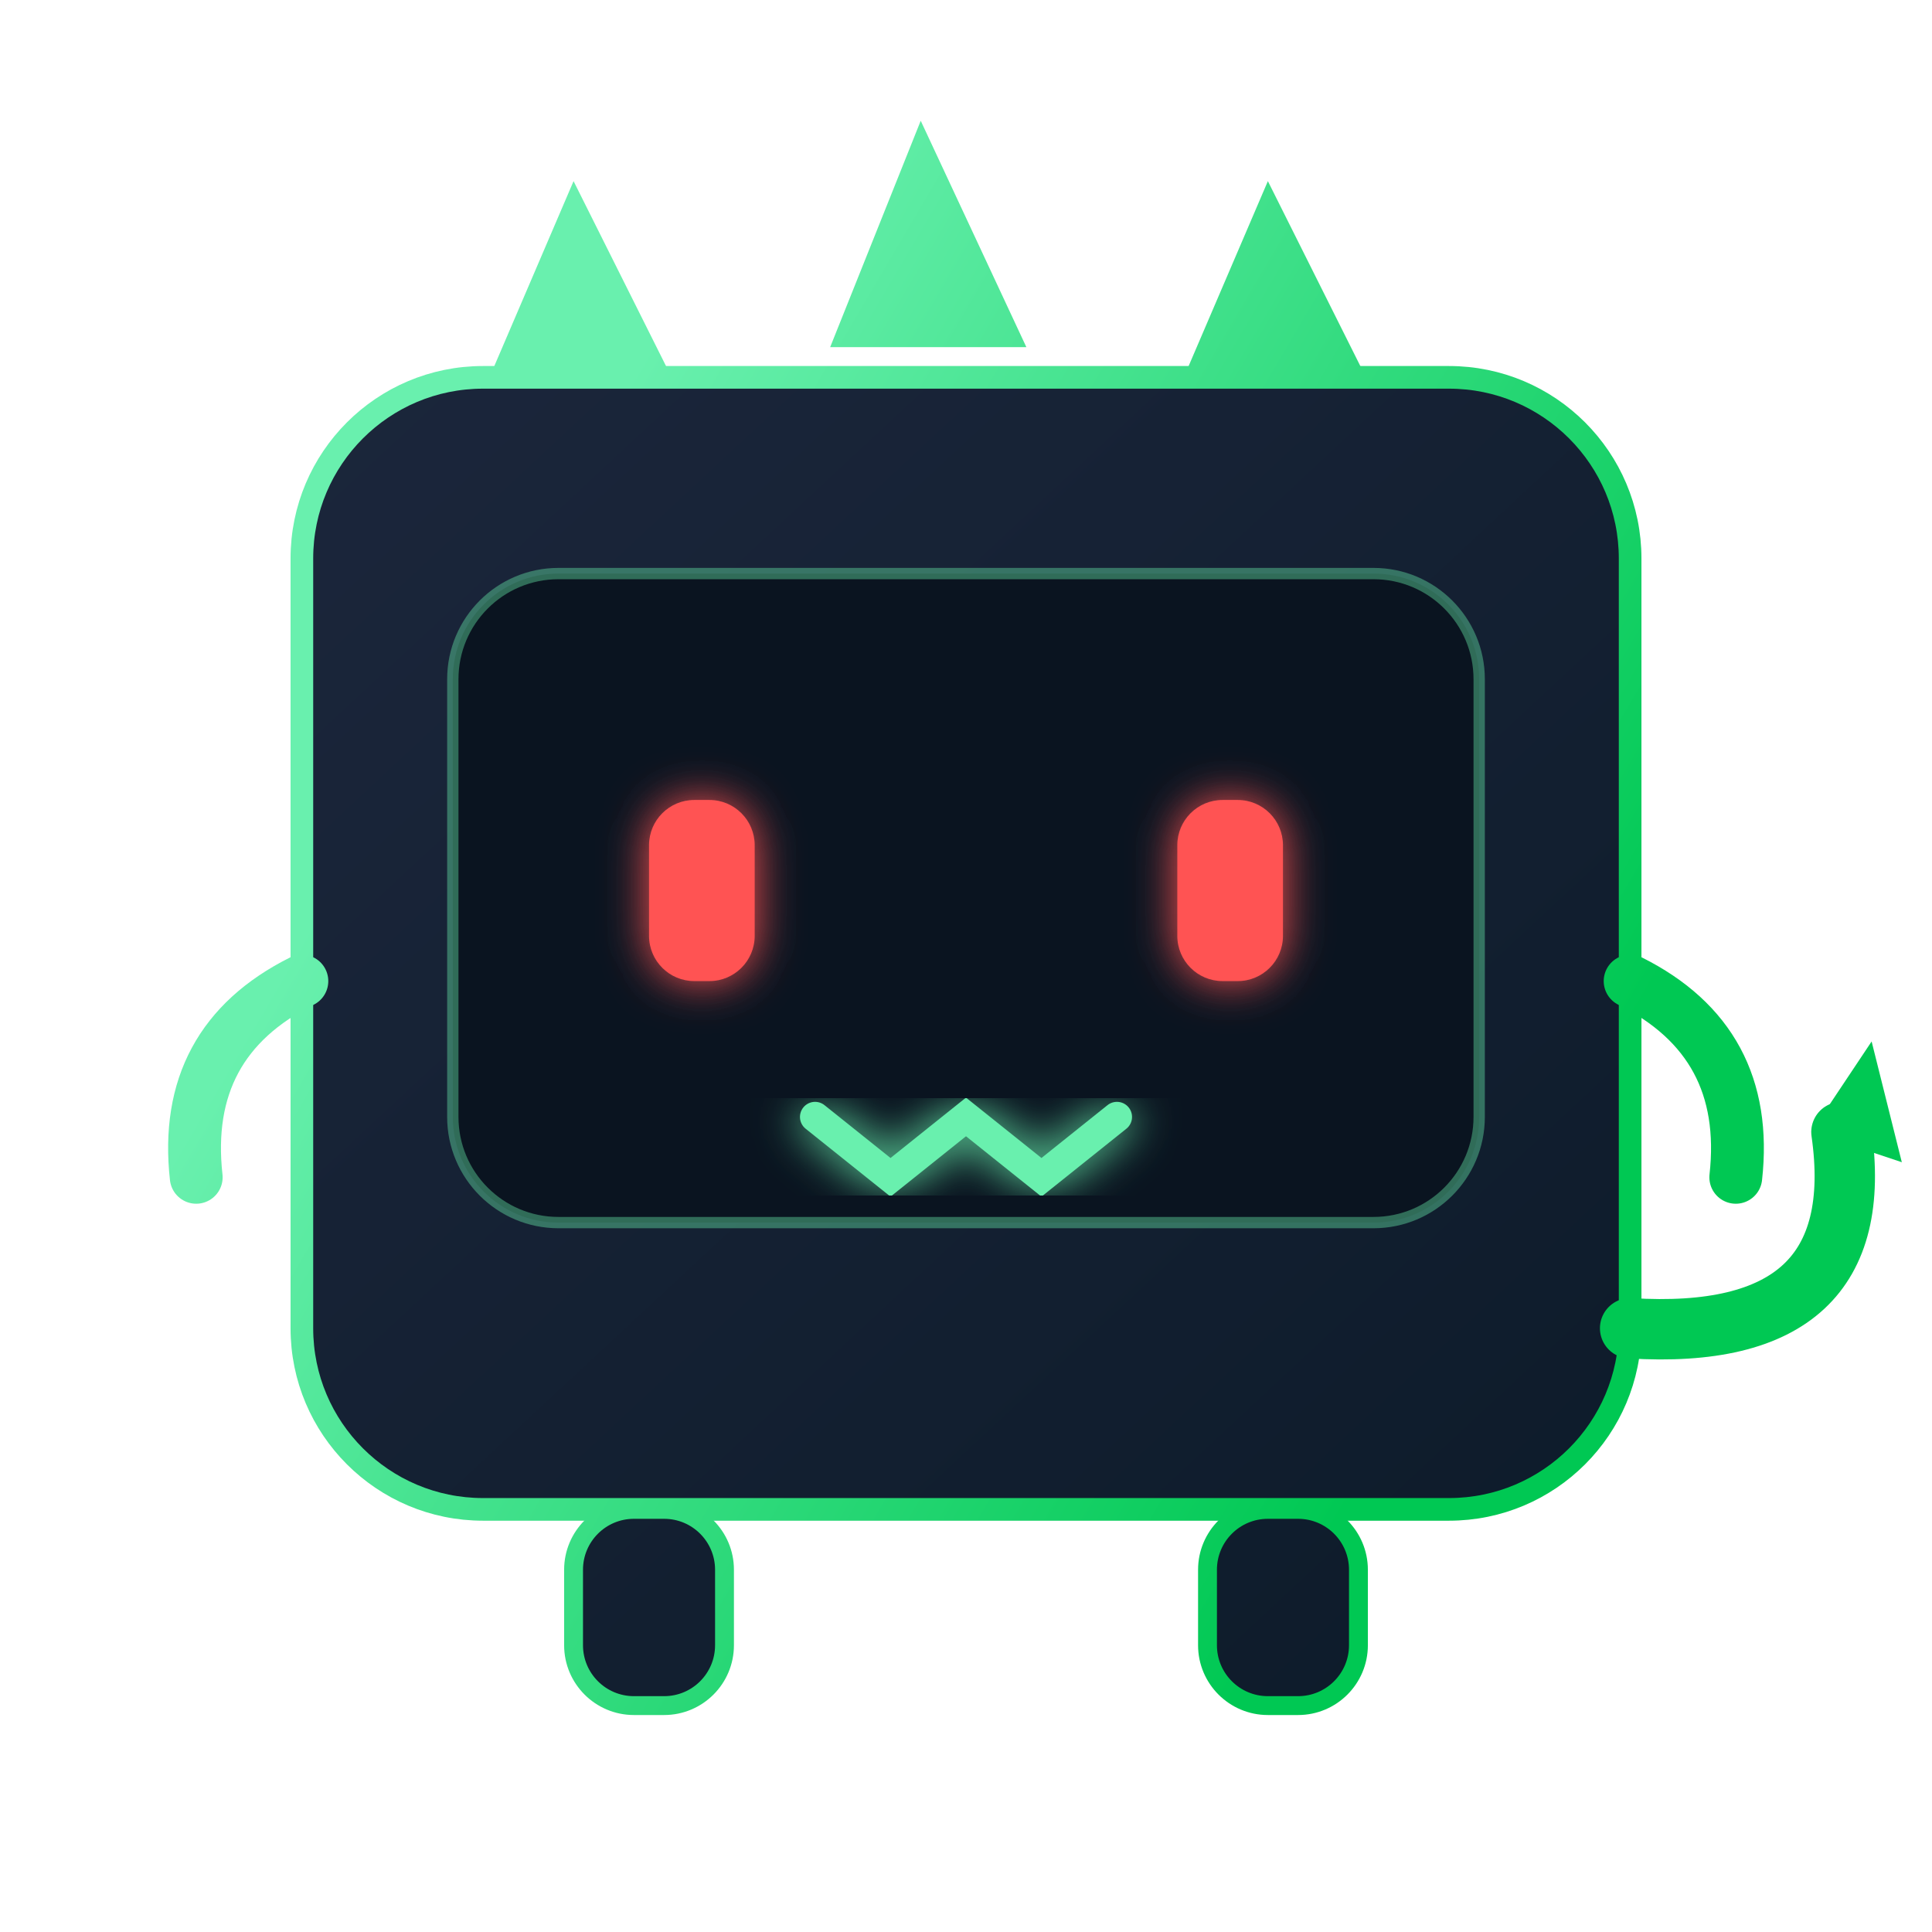
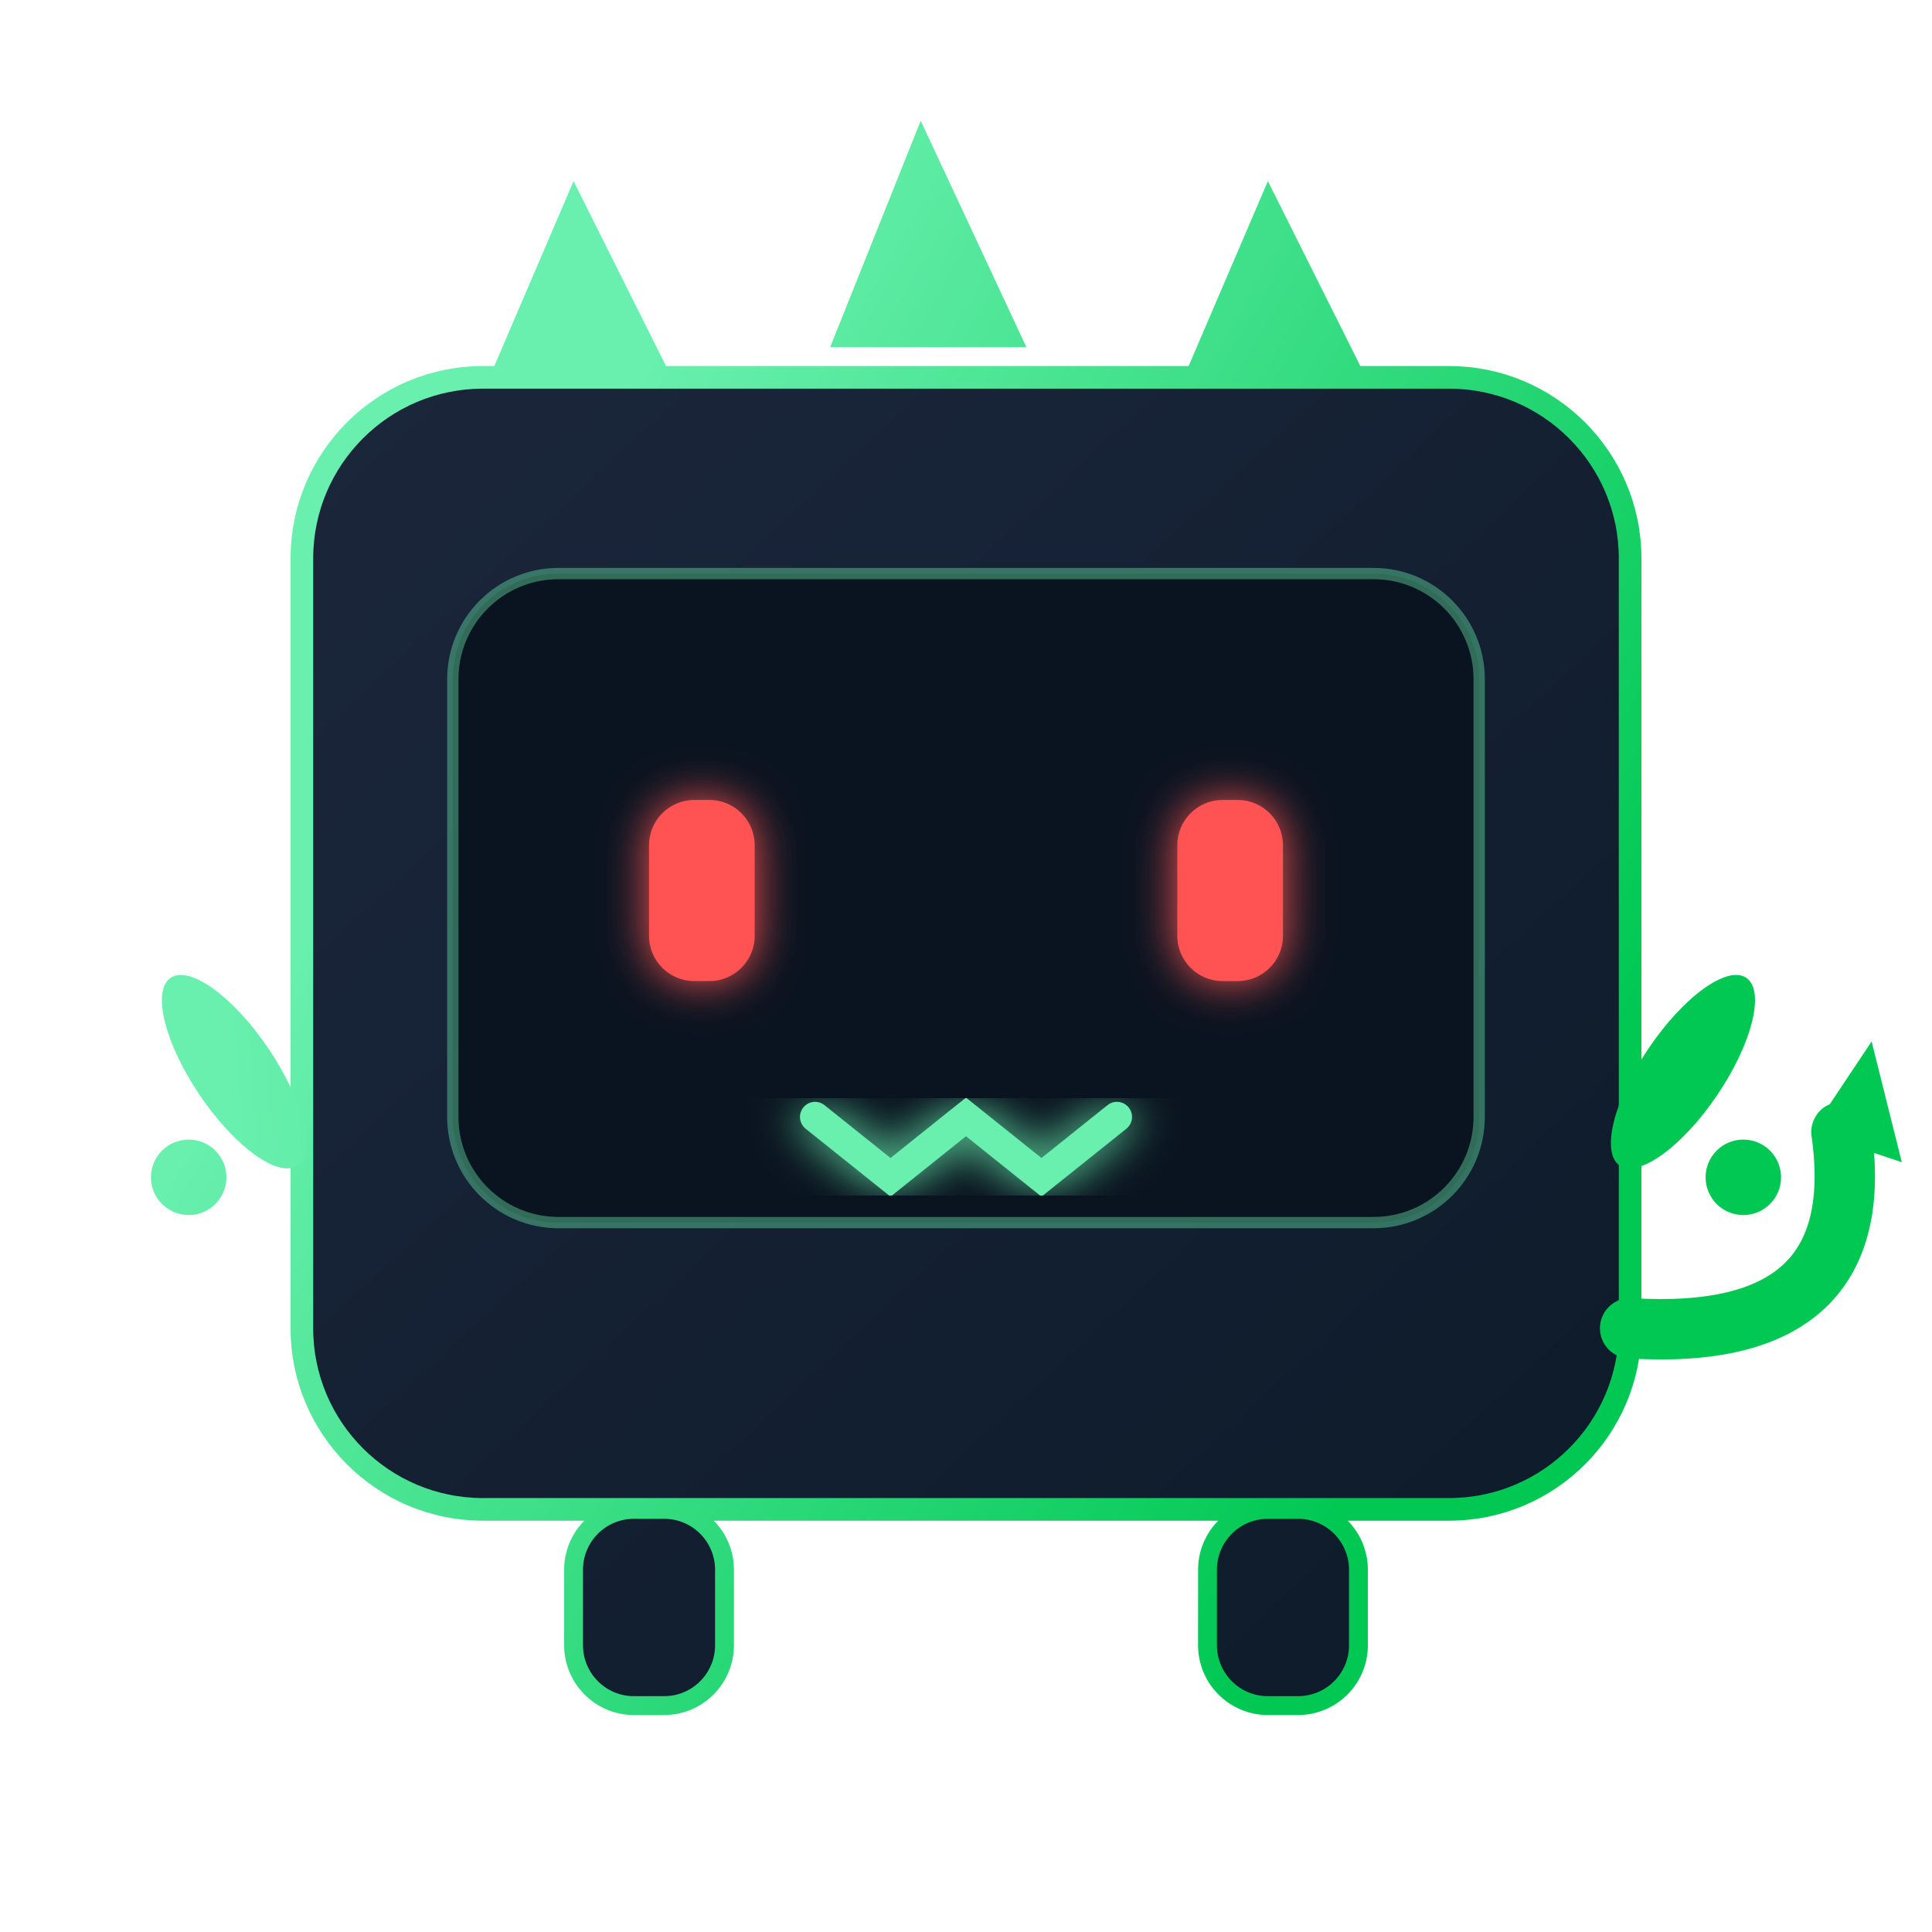
<svg xmlns="http://www.w3.org/2000/svg" width="256" height="256" viewBox="0 0 256 256" fill="none">
  <defs>
    <linearGradient id="bodyGrad" x1="48" y1="48" x2="208" y2="220" gradientUnits="userSpaceOnUse">
      <stop offset="0" stop-color="#1b263b" />
      <stop offset="1" stop-color="#0d1b2a" />
    </linearGradient>
    <linearGradient id="accentGrad" x1="60" y1="90" x2="196" y2="170" gradientUnits="userSpaceOnUse">
      <stop offset="0" stop-color="#69f0ae" />
      <stop offset="1" stop-color="#00c853" />
    </linearGradient>
    <filter id="glow" x="-30%" y="-30%" width="160%" height="160%">
      <feGaussianBlur stdDeviation="3" result="blur" />
      <feMerge>
        <feMergeNode in="blur" />
        <feMergeNode in="SourceGraphic" />
      </feMerge>
    </filter>
  </defs>
  <g id="pet-body-group">
    <path d="M64 52 L76 24 L90 52 Z" fill="url(#accentGrad)" />
    <path d="M110 46 L122 16 L136 46 Z" fill="url(#accentGrad)" />
    <path d="M156 52 L168 24 L182 52 Z" fill="url(#accentGrad)" />
    <rect x="40" y="50" width="176" height="150" rx="24" fill="url(#bodyGrad)" stroke="url(#accentGrad)" stroke-width="3" />
    <rect x="60" y="76" width="136" height="86" rx="14" fill="#0a1420" stroke="#69f0ae" stroke-opacity="0.4" stroke-width="1.5" />
    <g filter="url(#glow)">
      <rect x="86" y="106" width="14" height="24" rx="6" fill="#ff5252">
        <animate attributeName="height" values="24;2;24" keyTimes="0;0.5;1" dur="3.2s" repeatCount="indefinite" />
        <animate attributeName="y" values="106;118;106" keyTimes="0;0.5;1" dur="3.2s" repeatCount="indefinite" />
      </rect>
      <rect x="156" y="106" width="14" height="24" rx="6" fill="#ff5252">
        <animate attributeName="height" values="24;2;24" keyTimes="0;0.5;1" dur="3.2s" repeatCount="indefinite" />
        <animate attributeName="y" values="106;118;106" keyTimes="0;0.5;1" dur="3.2s" repeatCount="indefinite" />
      </rect>
    </g>
    <path d="M108 148 L118 156 L128 148 L138 156 L148 148" stroke="#69f0ae" stroke-width="4" fill="none" stroke-linecap="round" filter="url(#glow)" />
-     <path d="M40 130 Q24 138 26 156" stroke="url(#accentGrad)" stroke-width="7" stroke-linecap="round" fill="none" />
-     <path d="M216 130 Q232 138 230 156" stroke="url(#accentGrad)" stroke-width="7" stroke-linecap="round" fill="none" />
+     <ellipse cx="31" cy="142" rx="5.5" ry="15" fill="url(#accentGrad)" transform="rotate(-34 31 142)" />
+     <circle cx="25" cy="156" r="5" fill="url(#accentGrad)" />
+     <ellipse cx="223" cy="142" rx="5.5" ry="15" fill="url(#accentGrad)" transform="rotate(34 223 142)" />
+     <circle cx="231" cy="156" r="5" fill="url(#accentGrad)" />
    <rect x="76" y="200" width="20" height="26" rx="8" fill="url(#bodyGrad)" stroke="url(#accentGrad)" stroke-width="2.5" />
    <rect x="160" y="200" width="20" height="26" rx="8" fill="url(#bodyGrad)" stroke="url(#accentGrad)" stroke-width="2.5" />
    <path d="M216 176 Q248 178 244 150" stroke="url(#accentGrad)" stroke-width="8" stroke-linecap="round" fill="none" />
    <path d="M240 150 L248 138 L252 154 Z" fill="url(#accentGrad)" />
  </g>
</svg>
